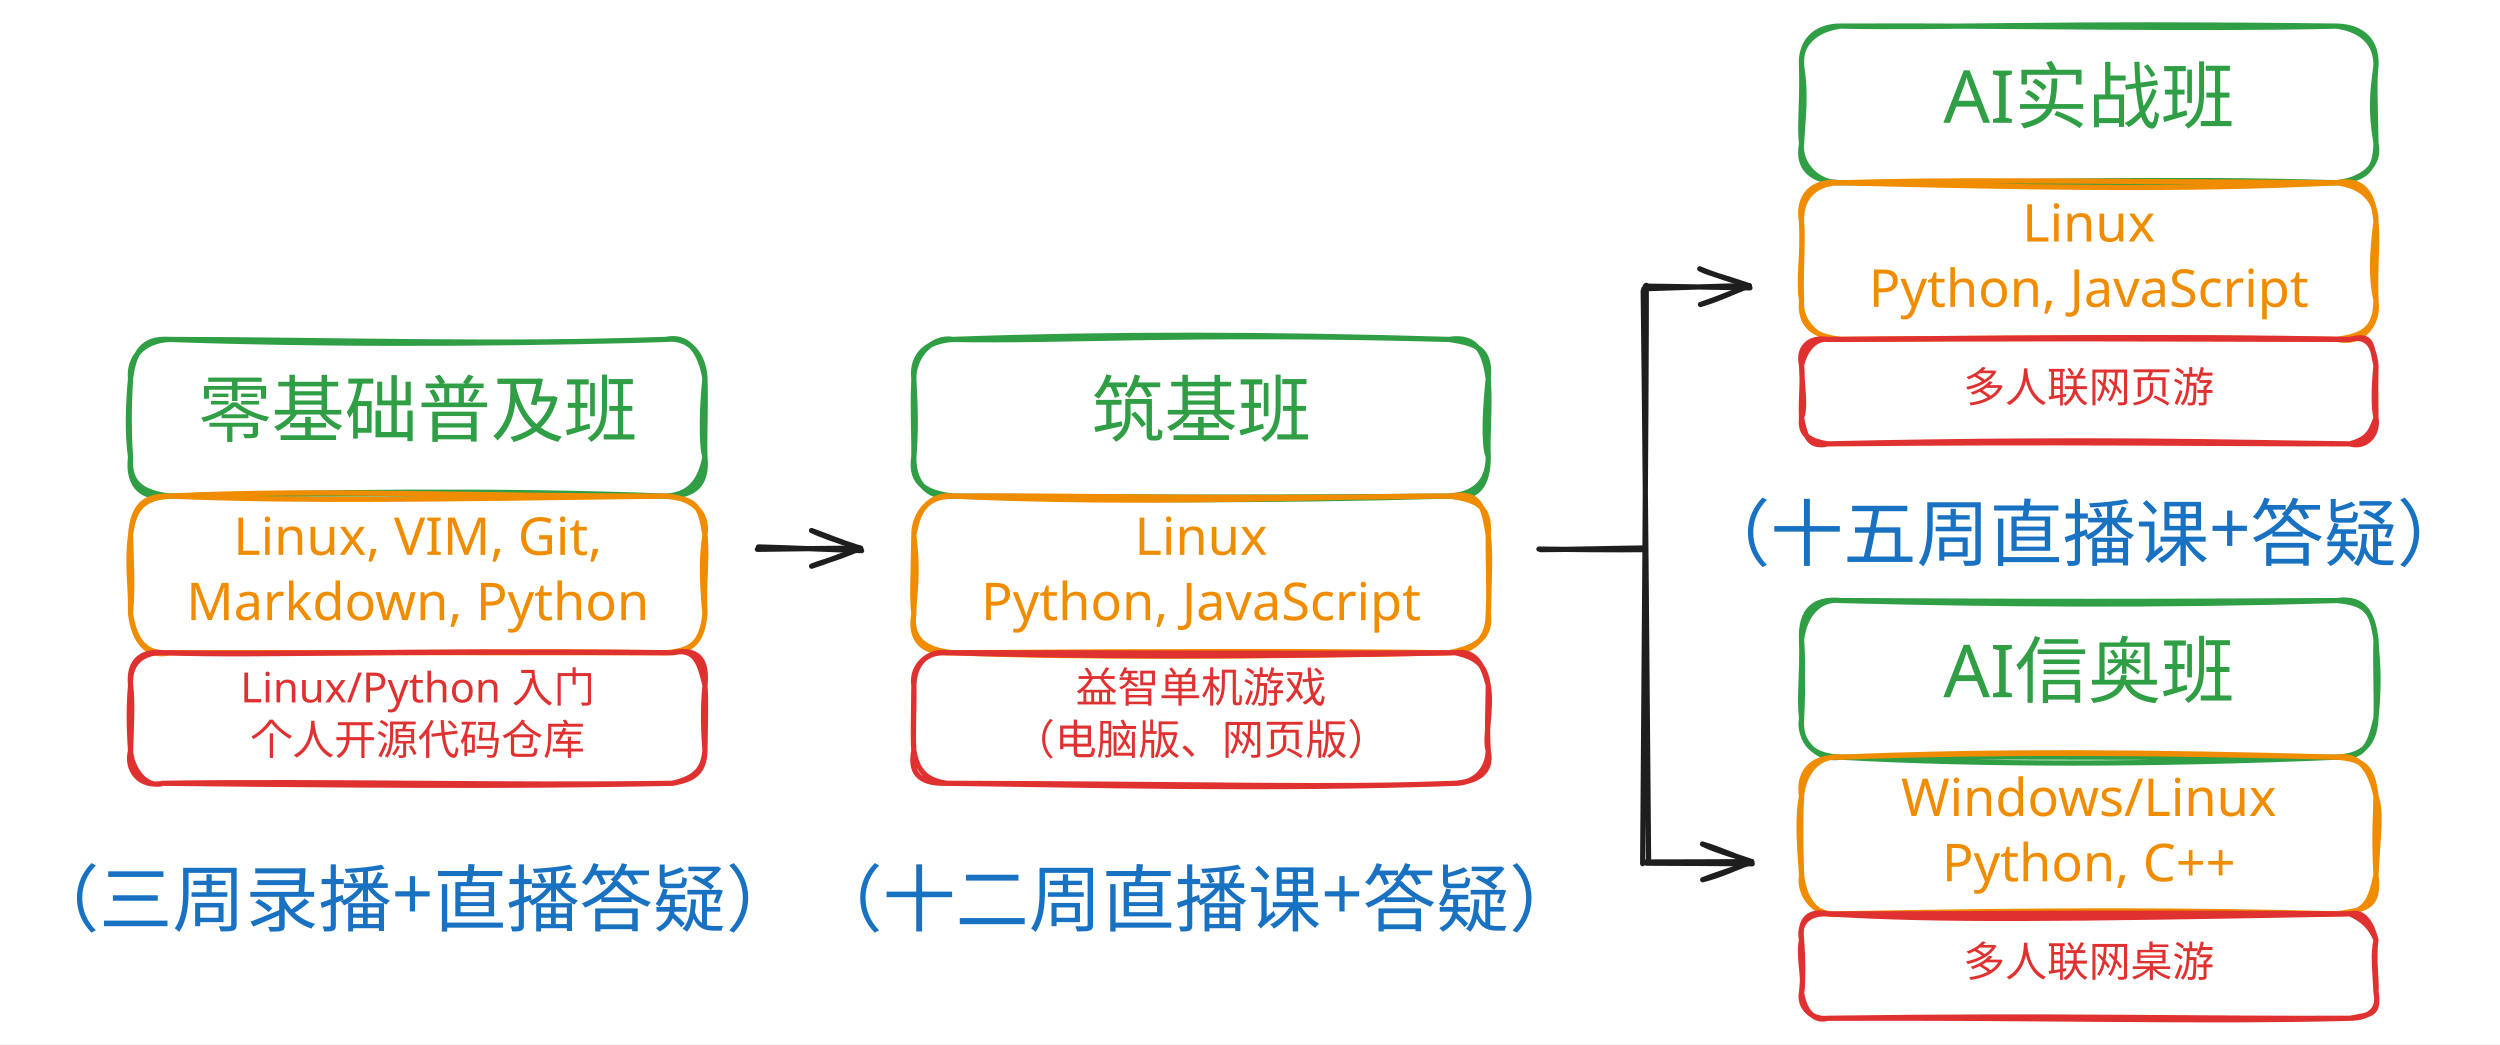
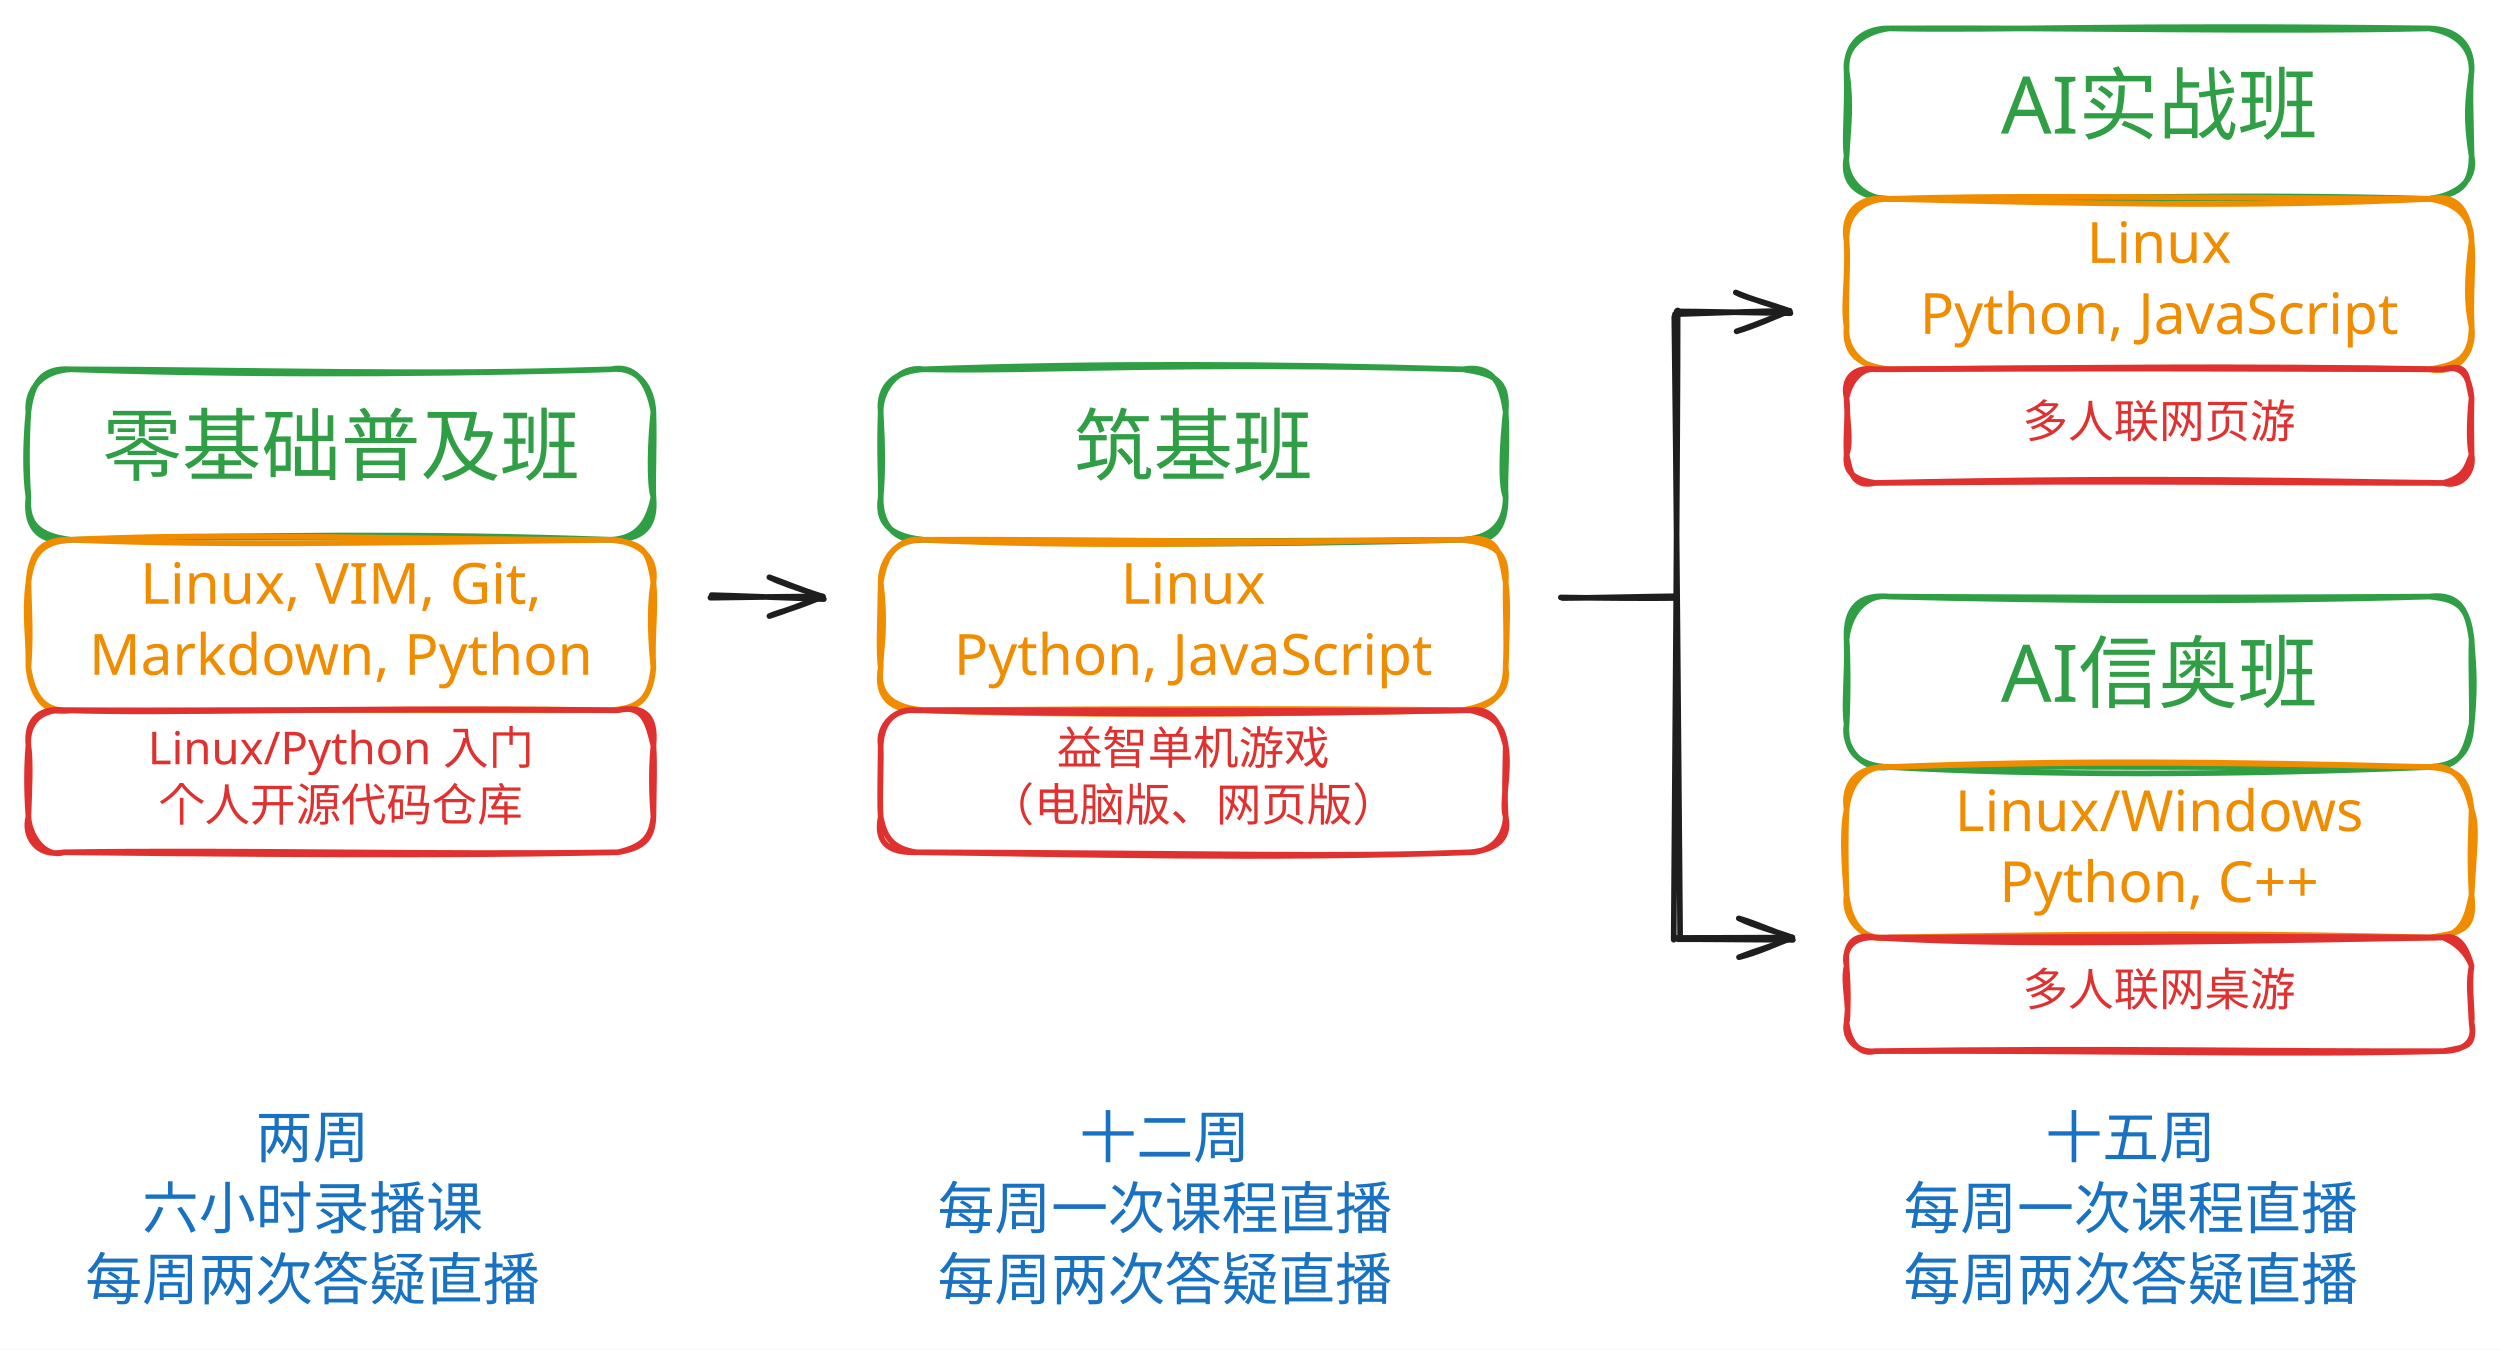
- <svg xmlns="http://www.w3.org/2000/svg" version="1.1" viewBox="0 0 957.5 400" width="1915" height="800">
+ <svg xmlns="http://www.w3.org/2000/svg" version="1.1" viewBox="0 0 880 475" width="1760" height="950">
  <defs>
    <style class="style-fonts">
      @font-face {
        font-family: "Virgil";
        src: url("https://excalidraw.com/Virgil.woff2");
      }
      @font-face {
        font-family: "Cascadia";
        src: url("https://excalidraw.com/Cascadia.woff2");
      }
      @font-face {
        font-family: "Assistant";
        src: url("https://excalidraw.com/Assistant-Regular.woff2");
      }
    </style>
  </defs>
-   <rect x="0" y="0" width="957.5" height="400" fill="#ffffff" />
-   <g stroke-linecap="round" transform="translate(50 130) rotate(0 110 30)">
+   <rect x="0" y="0" width="880" height="475" fill="#ffffff" />
+   <g stroke-linecap="round" transform="translate(10 130) rotate(0 110 30)">
    <path d="M15 0 C78.32 0.13, 140.32 2.22, 205 0 M15 0 C90.58 2.64, 166.71 1.19, 205 0 M205 0 C213.19 -1.74, 218.09 4.14, 220 15 M205 0 C214.69 -1.17, 219.68 6.6, 220 15 M220 15 C218.88 25.07, 218.46 40.45, 220 45 M220 15 C220.36 27.52, 219.68 38.72, 220 45 M220 45 C220.97 55.49, 216.26 60.21, 205 60 M220 45 C218.26 53.61, 214.54 59.57, 205 60 M205 60 C147.3 59.85, 87.75 58.24, 15 60 M205 60 C139.39 57.55, 74.99 58.46, 15 60 M15 60 C3.48 58.56, -0.67 54.42, 0 45 M15 60 C5.23 61.43, -1.4 56.99, 0 45 M0 45 C-1.19 36.74, -1.03 25.9, 0 15 M0 45 C-0.76 35.08, -0.59 23.86, 0 15 M0 15 C1.27 5.12, 4.41 -0.74, 15 0 M0 15 C-0.81 7.07, 4.83 0.39, 15 0" stroke="#2f9e44" stroke-width="2" fill="none" />
  </g>
-   <g transform="translate(76 142.5) rotate(0 84 17.5)">
+   <g transform="translate(36 142.5) rotate(0 84 17.5)">
    <text x="84" y="24.528" font-family="Virgil, Segoe UI Emoji" font-size="28px" fill="#2f9e44" text-anchor="middle" style="white-space: pre;" direction="ltr" dominant-baseline="alphabetic">零基础普及班</text>
  </g>
-   <g stroke-linecap="round" transform="translate(50 190) rotate(0 110 30)">
+   <g stroke-linecap="round" transform="translate(10 190) rotate(0 110 30)">
    <path d="M15 0 C73.06 -2.81, 132.25 0.14, 205 0 M15 0 C66.51 2.13, 116.64 1.15, 205 0 M205 0 C213.64 0.32, 221.55 5.35, 220 15 M205 0 C216.36 1.48, 218.1 2.83, 220 15 M220 15 C219.01 20.91, 218.47 29.97, 220 45 M220 15 C220.99 24.06, 219.3 34.97, 220 45 M220 45 C218.73 56.89, 214.29 59.18, 205 60 M220 45 C218.97 57.09, 213.98 59.69, 205 60 M205 60 C144.76 59.11, 84.35 60.6, 15 60 M205 60 C145.65 60.06, 85.86 59.85, 15 60 M15 60 C6.07 60.81, 1.65 55.76, 0 45 M15 60 C7.08 62, 1.23 56.35, 0 45 M0 45 C0.21 33.81, -1.5 26.82, 0 15 M0 45 C0.9 33.76, 0.25 25, 0 15 M0 15 C0.84 4.18, 4.67 -0.3, 15 0 M0 15 C1.15 5.4, 4.3 0.71, 15 0" stroke="#f08c00" stroke-width="2" fill="none" />
  </g>
-   <g transform="translate(74.84007 195) rotate(0 85.15993 25)">
+   <g transform="translate(34.84007 195) rotate(0 85.15993 25)">
    <text x="85.16" y="17.52" font-family="Virgil, Segoe UI Emoji" font-size="20px" fill="#f08c00" text-anchor="middle" style="white-space: pre;" direction="ltr" dominant-baseline="alphabetic">Linux, VIM, Git, </text>
    <text x="85.16" y="42.52" font-family="Virgil, Segoe UI Emoji" font-size="20px" fill="#f08c00" text-anchor="middle" style="white-space: pre;" direction="ltr" dominant-baseline="alphabetic">Markdown, Python</text>
  </g>
-   <g stroke-linecap="round" transform="translate(350 130) rotate(0 110 30)">
+   <g stroke-linecap="round" transform="translate(310 130) rotate(0 110 30)">
    <path d="M15 0 C57.94 0.86, 103.41 -2.74, 205 0 M15 0 C75.5 -2.23, 137.3 -2.01, 205 0 M205 0 C216.45 -1.85, 218.73 6.56, 220 15 M205 0 C215.93 1.66, 220.97 3.74, 220 15 M220 15 C218.93 25.25, 217.98 40.06, 220 45 M220 15 C220.78 26.07, 219.57 37.21, 220 45 M220 45 C219.94 55.41, 216.38 61.78, 205 60 M220 45 C219.95 55.38, 213.75 59.43, 205 60 M205 60 C135.36 61.9, 70.49 61.81, 15 60 M205 60 C132.96 60.66, 61.3 60.33, 15 60 M15 60 C6.95 61.26, -0.25 56.28, 0 45 M15 60 C5.75 58.9, -1.71 55.88, 0 45 M0 45 C0.16 37.32, -0.53 29.74, 0 15 M0 45 C0.78 35.59, 0.66 27.45, 0 15 M0 15 C-0.99 5.75, 5.02 0.63, 15 0 M0 15 C-0.16 6.72, 6.86 -1.42, 15 0" stroke="#2f9e44" stroke-width="2" fill="none" />
  </g>
-   <g transform="translate(418 142.5) rotate(0 42 17.5)">
+   <g transform="translate(378 142.5) rotate(0 42 17.5)">
    <text x="42" y="24.528" font-family="Virgil, Segoe UI Emoji" font-size="28px" fill="#2f9e44" text-anchor="middle" style="white-space: pre;" direction="ltr" dominant-baseline="alphabetic">筑基班</text>
  </g>
-   <g stroke-linecap="round" transform="translate(350 190) rotate(0 110 30)">
+   <g stroke-linecap="round" transform="translate(310 190) rotate(0 110 30)">
    <path d="M15 0 C89.53 3.57, 164.93 -0.24, 205 0 M15 0 C62.93 -0.38, 108.77 1.33, 205 0 M205 0 C215.8 1.44, 220.84 3.9, 220 15 M205 0 C217.27 -1.95, 218.13 4.07, 220 15 M220 15 C220.9 21.97, 220.48 29.27, 220 45 M220 15 C219.82 25.16, 220.54 35.8, 220 45 M220 45 C219.96 55.33, 213.91 59.51, 205 60 M220 45 C221.31 54.19, 215.3 57.95, 205 60 M205 60 C133.87 61.61, 60.55 61.92, 15 60 M205 60 C154.94 59.41, 102.81 59.42, 15 60 M15 60 C5.65 59.04, -1.48 55.76, 0 45 M15 60 C3.35 60.61, -1.82 55.27, 0 45 M0 45 C-0.13 38.67, 2.03 31.49, 0 15 M0 45 C-0.75 38.5, -0.25 31.57, 0 15 M0 15 C-0.14 6.5, 6.62 -1.23, 15 0 M0 15 C1.59 6.21, 4.27 0.1, 15 0" stroke="#f08c00" stroke-width="2" fill="none" />
  </g>
-   <g transform="translate(367.2501 195) rotate(0 92.74992 25)">
+   <g transform="translate(327.2501 195) rotate(0 92.74992 25)">
    <text x="92.75" y="17.52" font-family="Virgil, Segoe UI Emoji" font-size="20px" fill="#f08c00" text-anchor="middle" style="white-space: pre;" direction="ltr" dominant-baseline="alphabetic">Linux</text>
    <text x="92.75" y="42.52" font-family="Virgil, Segoe UI Emoji" font-size="20px" fill="#f08c00" text-anchor="middle" style="white-space: pre;" direction="ltr" dominant-baseline="alphabetic">Python, JavaScript</text>
  </g>
-   <g stroke-linecap="round" transform="translate(50 250) rotate(0 110 25)">
+   <g stroke-linecap="round" transform="translate(10 250) rotate(0 110 25)">
    <path d="M12.5 0 C53.3 1.33, 92.43 -1.14, 207.5 0 M12.5 0 C56.18 0.67, 98.63 -0.65, 207.5 0 M207.5 0 C217.17 -1.86, 221.01 2.2, 220 12.5 M207.5 0 C216.72 -2.27, 218.14 5.06, 220 12.5 M220 12.5 C220.45 18.9, 220.14 26.16, 220 37.5 M220 12.5 C218.99 23.04, 219.63 32.23, 220 37.5 M220 37.5 C219.71 45.89, 215.89 48.53, 207.5 50 M220 37.5 C219.29 44.29, 216.69 47.91, 207.5 50 M207.5 50 C141.6 50.95, 77.29 49.08, 12.5 50 M207.5 50 C166.06 50.86, 122.27 51.21, 12.5 50 M12.5 50 C2.63 51.91, -1.78 44.09, 0 37.5 M12.5 50 C5.52 52.22, 0.32 43.75, 0 37.5 M0 37.5 C0.3 28.71, 0.87 18.17, 0 12.5 M0 37.5 C-0.7 27.61, -0.61 19.48, 0 12.5 M0 12.5 C-1.01 2.44, 4.91 -0.91, 12.5 0 M0 12.5 C-0.61 3.95, 4.8 -0.37, 12.5 0" stroke="#e03131" stroke-width="2" fill="none" />
  </g>
-   <g transform="translate(91.00002 255) rotate(0 68.99998 20)">
+   <g transform="translate(51.00002 255) rotate(0 68.99998 20)">
    <text x="69" y="14.016" font-family="Virgil, Segoe UI Emoji" font-size="16px" fill="#e03131" text-anchor="middle" style="white-space: pre;" direction="ltr" dominant-baseline="alphabetic">Linux/Python 入门</text>
    <text x="69" y="34.016" font-family="Virgil, Segoe UI Emoji" font-size="16px" fill="#e03131" text-anchor="middle" style="white-space: pre;" direction="ltr" dominant-baseline="alphabetic">个人开源代码仓库</text>
  </g>
-   <g stroke-linecap="round" transform="translate(350 250) rotate(0 110 25)">
+   <g stroke-linecap="round" transform="translate(310 250) rotate(0 110 25)">
    <path d="M12.5 0 C71.44 -0.09, 127.01 0.45, 207.5 0 M12.5 0 C63.15 1.28, 115.2 1.81, 207.5 0 M207.5 0 C215.13 -1.03, 218.01 4.52, 220 12.5 M207.5 0 C215.6 1.94, 218.85 4.55, 220 12.5 M220 12.5 C221.59 21.47, 218.38 32.73, 220 37.5 M220 12.5 C219.92 21.08, 219.45 29.68, 220 37.5 M220 37.5 C221.79 46.2, 215.48 49.23, 207.5 50 M220 37.5 C219.74 44.82, 214.72 49.96, 207.5 50 M207.5 50 C136.5 52.6, 64.6 50.58, 12.5 50 M207.5 50 C161.54 51.84, 116.31 50.29, 12.5 50 M12.5 50 C4.09 48.69, 1.35 44.66, 0 37.5 M12.5 50 C4.36 50.19, -2.07 47.89, 0 37.5 M0 37.5 C-0.45 29.84, 0.24 19.13, 0 12.5 M0 37.5 C-0.35 32.81, -0.12 26.36, 0 12.5 M0 12.5 C0.42 3.52, 5.23 -0.34, 12.5 0 M0 12.5 C-1.19 4.93, 5.69 -1.01, 12.5 0" stroke="#e03131" stroke-width="2" fill="none" />
  </g>
-   <g transform="translate(388 255) rotate(0 72 20)">
+   <g transform="translate(348 255) rotate(0 72 20)">
    <text x="72" y="14.016" font-family="Virgil, Segoe UI Emoji" font-size="16px" fill="#e03131" text-anchor="middle" style="white-space: pre;" direction="ltr" dominant-baseline="alphabetic">益智单机游戏</text>
    <text x="72" y="34.016" font-family="Virgil, Segoe UI Emoji" font-size="16px" fill="#e03131" text-anchor="middle" style="white-space: pre;" direction="ltr" dominant-baseline="alphabetic">（电脑版、网页版）</text>
  </g>
-   <g stroke-linecap="round" transform="translate(690 10) rotate(0 110 30)">
+   <g stroke-linecap="round" transform="translate(650 10) rotate(0 110 30)">
    <path d="M15 0 C55.93 0.82, 93.22 -1.38, 205 0 M15 0 C82.49 -0.35, 148.85 1.32, 205 0 M205 0 C215.3 0.24, 220.39 6.13, 220 15 M205 0 C215.03 1.5, 220.1 7.03, 220 15 M220 15 C218.66 25.74, 217.82 31.03, 220 45 M220 15 C219.29 21.69, 219.68 28.4, 220 45 M220 45 C221.88 53.58, 214.33 58.92, 205 60 M220 45 C219.85 56.54, 214.75 58.31, 205 60 M205 60 C139.48 57.96, 68.56 60.23, 15 60 M205 60 C163.87 60.12, 124.79 59.62, 15 60 M15 60 C3.98 59.46, -1.84 54.78, 0 45 M15 60 C6.76 60.51, -0.92 53.19, 0 45 M0 45 C0.55 34.2, 1.82 27.02, 0 15 M0 45 C-0.84 38.48, 0.37 30.38, 0 15 M0 15 C-0.88 6.04, 6.51 1.1, 15 0 M0 15 C-0.53 4.38, 6.85 -0.11, 15 0" stroke="#2f9e44" stroke-width="2" fill="none" />
  </g>
-   <g transform="translate(741.186 22.5) rotate(0 58.814 17.5)">
+   <g transform="translate(701.186 22.5) rotate(0 58.814 17.5)">
    <text x="58.814" y="24.528" font-family="Virgil, Segoe UI Emoji" font-size="28px" fill="#2f9e44" text-anchor="middle" style="white-space: pre;" direction="ltr" dominant-baseline="alphabetic">AI实战班</text>
  </g>
-   <g stroke-linecap="round" transform="translate(690 70) rotate(0 110 30)">
+   <g stroke-linecap="round" transform="translate(650 70) rotate(0 110 30)">
    <path d="M15 0 C81.48 1.66, 145.28 3.06, 205 0 M15 0 C53.41 -1.19, 91.72 -0.74, 205 0 M205 0 C215.02 1.31, 220.09 6.77, 220 15 M205 0 C214.89 -1.86, 219.04 3.74, 220 15 M220 15 C218.34 27.76, 218.15 36.95, 220 45 M220 15 C220.8 22.55, 219.53 30.98, 220 45 M220 45 C219.87 56.34, 214.78 58.53, 205 60 M220 45 C221.25 54.71, 214.45 62.11, 205 60 M205 60 C161.29 59.4, 120.87 59.1, 15 60 M205 60 C141.12 59.41, 77.33 59.57, 15 60 M15 60 C6.53 60.44, -0.8 53.43, 0 45 M15 60 C5.39 58.76, -0.99 55.45, 0 45 M0 45 C-1.32 36.89, 0.64 28.86, 0 15 M0 45 C-0.51 33.9, 0.69 22.32, 0 15 M0 15 C-0.46 4.46, 6.61 -0.09, 15 0 M0 15 C-1.77 5.16, 4.05 -1.34, 15 0" stroke="#f08c00" stroke-width="2" fill="none" />
  </g>
-   <g transform="translate(707.2501 75) rotate(0 92.74992 25)">
+   <g transform="translate(667.2501 75) rotate(0 92.74992 25)">
    <text x="92.75" y="17.52" font-family="Virgil, Segoe UI Emoji" font-size="20px" fill="#f08c00" text-anchor="middle" style="white-space: pre;" direction="ltr" dominant-baseline="alphabetic">Linux</text>
    <text x="92.75" y="42.52" font-family="Virgil, Segoe UI Emoji" font-size="20px" fill="#f08c00" text-anchor="middle" style="white-space: pre;" direction="ltr" dominant-baseline="alphabetic">Python, JavaScript</text>
  </g>
-   <g stroke-linecap="round" transform="translate(690 130) rotate(0 110 20)">
+   <g stroke-linecap="round" transform="translate(650 130) rotate(0 110 20)">
    <path d="M10 0 C72.45 -0.39, 139.69 -1.37, 210 0 M10 0 C72.37 -0.43, 134.76 -0.23, 210 0 M210 0 C216.57 -1.62, 219.16 2.23, 220 10 M210 0 C218.83 -2.23, 218.07 1.75, 220 10 M220 10 C219.35 16.01, 218.9 25.75, 220 30 M220 10 C219.87 15.24, 219.82 18.42, 220 30 M220 30 C221.09 36.42, 216.19 41.83, 210 40 M220 30 C218.18 34.67, 217.46 37.99, 210 40 M210 40 C163.15 39.5, 114.79 37.68, 10 40 M210 40 C156.09 40, 100.44 39.09, 10 40 M10 40 C3.68 38.92, -0.86 37.06, 0 30 M10 40 C1.85 41.9, 1.21 35.43, 0 30 M0 30 C1.66 25.47, 0.22 19.2, 0 10 M0 30 C-0.38 22.69, 0.65 15.88, 0 10 M0 10 C-1.54 3.48, 2.51 -1.17, 10 0 M0 10 C1.24 4.11, 5.27 -0.62, 10 0" stroke="#e03131" stroke-width="2" fill="none" />
  </g>
-   <g transform="translate(752 140) rotate(0 48 10)">
+   <g transform="translate(712 140) rotate(0 48 10)">
    <text x="48" y="14.016" font-family="Virgil, Segoe UI Emoji" font-size="16px" fill="#e03131" text-anchor="middle" style="white-space: pre;" direction="ltr" dominant-baseline="alphabetic">多人联网页游</text>
  </g>
-   <g stroke-linecap="round" transform="translate(690 230) rotate(0 110 30)">
+   <g stroke-linecap="round" transform="translate(650 210) rotate(0 110 30)">
    <path d="M15 0 C60.28 0.2, 101.01 0.64, 205 0 M15 0 C74.88 1.52, 136.83 2.04, 205 0 M205 0 C216.06 -1.38, 218.66 5.25, 220 15 M205 0 C215.91 1, 218.62 3.89, 220 15 M220 15 C220.16 21.03, 221.7 28.28, 220 45 M220 15 C219.69 26.26, 220.34 38.39, 220 45 M220 45 C219.45 56.82, 213.05 59.53, 205 60 M220 45 C217.84 53.8, 216.45 60.62, 205 60 M205 60 C134.97 63.01, 67.42 62.98, 15 60 M205 60 C148.97 60.3, 93.04 59.69, 15 60 M15 60 C4.11 59.69, -0.7 54.56, 0 45 M15 60 C5.48 61.64, -1.51 52.89, 0 45 M0 45 C0.59 34.01, 0.43 20.46, 0 15 M0 45 C-1 37.53, 0.41 28.11, 0 15 M0 15 C-0.44 3.97, 4.36 -0.97, 15 0 M0 15 C0.95 6.25, 6.46 -1.12, 15 0" stroke="#2f9e44" stroke-width="2" fill="none" />
  </g>
-   <g transform="translate(741.186 242.5) rotate(0 58.814 17.5)">
+   <g transform="translate(701.186 222.5) rotate(0 58.814 17.5)">
    <text x="58.814" y="24.528" font-family="Virgil, Segoe UI Emoji" font-size="28px" fill="#2f9e44" text-anchor="middle" style="white-space: pre;" direction="ltr" dominant-baseline="alphabetic">AI信奥班</text>
  </g>
-   <g stroke-linecap="round" transform="translate(690 290) rotate(0 110 30)">
+   <g stroke-linecap="round" transform="translate(650 270) rotate(0 110 30)">
    <path d="M15 0 C75 -2.5, 133.04 -1.97, 205 0 M15 0 C79.28 -2.35, 141.84 -1.54, 205 0 M205 0 C215.79 0.87, 218.8 4.04, 220 15 M205 0 C213.78 -1.47, 218.02 5.41, 220 15 M220 15 C222.18 20.84, 220.85 28.55, 220 45 M220 15 C219.87 23.17, 219.17 29.28, 220 45 M220 45 C218.12 53.96, 216.26 60.54, 205 60 M220 45 C221.4 57.09, 217.16 58.27, 205 60 M205 60 C136.32 60.82, 68.2 61.62, 15 60 M205 60 C149.16 58.53, 93.86 58.47, 15 60 M15 60 C5.42 61.42, -1.32 53.16, 0 45 M15 60 C7.09 61.67, 1.14 55.93, 0 45 M0 45 C-0.73 35.53, -1.74 22.97, 0 15 M0 45 C-0.37 33.76, -0.47 23.07, 0 15 M0 15 C0.83 6.08, 6.27 -0.97, 15 0 M0 15 C-1.38 6.41, 3.05 -0.46, 15 0" stroke="#f08c00" stroke-width="2" fill="none" />
  </g>
-   <g transform="translate(733.7801 295) rotate(0 66.21995 25)">
-     <text x="66.22" y="17.52" font-family="Virgil, Segoe UI Emoji" font-size="20px" fill="#f08c00" text-anchor="middle" style="white-space: pre;" direction="ltr" dominant-baseline="alphabetic">Windows/Linux</text>
+   <g transform="translate(693.7801 275) rotate(0 66.21995 25)">
+     <text x="66.22" y="17.52" font-family="Virgil, Segoe UI Emoji" font-size="20px" fill="#f08c00" text-anchor="middle" style="white-space: pre;" direction="ltr" dominant-baseline="alphabetic">Linux/Windows</text>
    <text x="66.22" y="42.52" font-family="Virgil, Segoe UI Emoji" font-size="20px" fill="#f08c00" text-anchor="middle" style="white-space: pre;" direction="ltr" dominant-baseline="alphabetic">Python, C++</text>
  </g>
-   <g stroke-linecap="round" transform="translate(690 350) rotate(0 110 20)">
+   <g stroke-linecap="round" transform="translate(650 330) rotate(0 110 20)">
    <path d="M10 0 C52.39 2.56, 95.08 2.12, 210 0 M10 0 C56.52 0.17, 101.79 -0.66, 210 0 M210 0 C215.61 -1.28, 218.28 3.69, 220 10 M210 0 C215.07 2.18, 218.22 5.51, 220 10 M220 10 C218.89 15.92, 219.46 19.28, 220 30 M220 10 C218.87 17.3, 220.43 25.91, 220 30 M220 30 C221.21 38.49, 218.55 38.49, 210 40 M220 30 C221.4 36.05, 218.04 39.91, 210 40 M210 40 C152.98 41.5, 95.01 39.64, 10 40 M210 40 C153.33 40.25, 95.7 38.78, 10 40 M10 40 C5.15 41.45, 0.99 37.48, 0 30 M10 40 C4.18 40.75, -1.25 35.93, 0 30 M0 30 C1.31 24.37, -1.44 16.29, 0 10 M0 30 C0.48 25.57, 0.7 19.58, 0 10 M0 10 C-1.2 4.56, 1.64 -0.4, 10 0 M0 10 C-0.76 4.04, 1.14 -1.81, 10 0" stroke="#e03131" stroke-width="2" fill="none" />
  </g>
-   <g transform="translate(752 360) rotate(0 48 10)">
+   <g transform="translate(712 340) rotate(0 48 10)">
    <text x="48" y="14.016" font-family="Virgil, Segoe UI Emoji" font-size="16px" fill="#e03131" text-anchor="middle" style="white-space: pre;" direction="ltr" dominant-baseline="alphabetic">多人联网桌游</text>
  </g>
  <g stroke-linecap="round">
-     <g transform="translate(590 210) rotate(0 20 0)">
+     <g transform="translate(550 210) rotate(0 20 0)">
      <path d="M0.05 0.51 C6.7 0.55, 33.3 -0.09, 40.04 -0.13 M-0.59 0.3 C5.98 0.44, 32.79 0.67, 39.63 0.5" stroke="#1e1e1e" stroke-width="2" fill="none" />
    </g>
  </g>
  <mask />
  <g stroke-linecap="round">
-     <g transform="translate(630 110) rotate(0 0 110)">
+     <g transform="translate(590 110) rotate(0 0 110)">
      <path d="M0.53 -0.73 C0.59 36.14, -0.59 184.13, -0.86 220.78 M-0.65 1.5 C-0.11 38.07, 1.09 182.63, 1.4 219.06" stroke="#1e1e1e" stroke-width="2" fill="none" />
    </g>
  </g>
  <mask />
  <g stroke-linecap="round">
-     <g transform="translate(630 110) rotate(0 20 0)">
+     <g transform="translate(590 110) rotate(0 20 0)">
      <path d="M0.16 -0.39 C6.95 -0.39, 33.58 0.17, 40.23 0.26 M-0.42 0.6 C6.36 0.41, 33.22 -0.61, 39.92 -0.58" stroke="#1e1e1e" stroke-width="2" fill="none" />
    </g>
-     <g transform="translate(630 110) rotate(0 20 0)">
+     <g transform="translate(590 110) rotate(0 20 0)">
      <path d="M21.27 6.63 C24.44 5.52, 29.51 3.77, 39.92 -0.58 M21.27 6.63 C27.54 4.82, 33.46 2.04, 39.92 -0.58" stroke="#1e1e1e" stroke-width="2" fill="none" />
    </g>
-     <g transform="translate(630 110) rotate(0 20 0)">
+     <g transform="translate(590 110) rotate(0 20 0)">
      <path d="M21 -7.05 C24.26 -5.3, 29.39 -4.19, 39.92 -0.58 M21 -7.05 C27.31 -4.4, 33.32 -2.72, 39.92 -0.58" stroke="#1e1e1e" stroke-width="2" fill="none" />
    </g>
  </g>
  <mask />
  <g stroke-linecap="round">
-     <g transform="translate(630.6592 330.5842) rotate(0 20 0)">
+     <g transform="translate(590.6592 330.5842) rotate(0 20 0)">
      <path d="M0 0.02 C6.71 -0.02, 33.76 0.22, 40.43 0.25 M-0.66 -0.44 C6 -0.41, 33.5 -0.54, 40.22 -0.58" stroke="#1e1e1e" stroke-width="2" fill="none" />
    </g>
-     <g transform="translate(630.6592 330.5842) rotate(0 20 0)">
+     <g transform="translate(590.6592 330.5842) rotate(0 20 0)">
      <path d="M21.47 6.36 C27.73 4.83, 34.41 1.8, 40.22 -0.58 M21.47 6.36 C28.29 3.68, 34.37 2.13, 40.22 -0.58" stroke="#1e1e1e" stroke-width="2" fill="none" />
    </g>
-     <g transform="translate(630.6592 330.5842) rotate(0 20 0)">
+     <g transform="translate(590.6592 330.5842) rotate(0 20 0)">
      <path d="M21.39 -7.32 C27.74 -4.29, 34.44 -2.76, 40.22 -0.58 M21.39 -7.32 C28.24 -5.34, 34.35 -2.25, 40.22 -0.58" stroke="#1e1e1e" stroke-width="2" fill="none" />
    </g>
  </g>
  <mask />
  <g stroke-linecap="round">
-     <g transform="translate(290 210) rotate(0 19.96659 0.3652269)">
+     <g transform="translate(250 210) rotate(0 19.96659 0.3652269)">
      <path d="M0.48 -0.52 C7.23 -0.39, 33.36 0.69, 40 0.89 M0.07 0.4 C6.79 0.35, 32.92 -0.14, 39.6 0" stroke="#1e1e1e" stroke-width="2" fill="none" />
    </g>
-     <g transform="translate(290 210) rotate(0 19.96659 0.3652269)">
+     <g transform="translate(250 210) rotate(0 19.96659 0.3652269)">
      <path d="M20.84 6.86 C23.81 5.46, 28.96 4.54, 39.6 0 M20.84 6.86 C26.67 5, 31.18 3.17, 39.6 0" stroke="#1e1e1e" stroke-width="2" fill="none" />
    </g>
-     <g transform="translate(290 210) rotate(0 19.96659 0.3652269)">
+     <g transform="translate(250 210) rotate(0 19.96659 0.3652269)">
      <path d="M20.82 -6.8 C23.81 -5.34, 28.97 -3.41, 39.6 0 M20.82 -6.8 C26.59 -4.75, 31.11 -2.68, 39.6 0" stroke="#1e1e1e" stroke-width="2" fill="none" />
    </g>
  </g>
  <mask />
-   <g transform="translate(10 330) rotate(0 148.75 17.5)">
-     <text x="0" y="24.528" font-family="Virgil, Segoe UI Emoji" font-size="28px" fill="#1971c2" text-anchor="start" style="white-space: pre;" direction="ltr" dominant-baseline="alphabetic">（三周录播+直播答疑）</text>
+   <g transform="translate(30 390) rotate(0 80 37.5)">
+     <text x="80" y="17.52" font-family="Virgil, Segoe UI Emoji" font-size="20px" fill="#1971c2" text-anchor="middle" style="white-space: pre;" direction="ltr" dominant-baseline="alphabetic">两周</text>
+     <text x="80" y="42.52" font-family="Virgil, Segoe UI Emoji" font-size="20px" fill="#1971c2" text-anchor="middle" style="white-space: pre;" direction="ltr" dominant-baseline="alphabetic">六小时录播课</text>
+     <text x="80" y="67.52" font-family="Virgil, Segoe UI Emoji" font-size="20px" fill="#1971c2" text-anchor="middle" style="white-space: pre;" direction="ltr" dominant-baseline="alphabetic">每周两次答疑直播</text>
  </g>
-   <g transform="translate(310 330) rotate(0 148.75 17.5)">
-     <text x="0" y="24.528" font-family="Virgil, Segoe UI Emoji" font-size="28px" fill="#1971c2" text-anchor="start" style="white-space: pre;" direction="ltr" dominant-baseline="alphabetic">（十二周直播课+答疑）</text>
+   <g transform="translate(330 390) rotate(0 80 37.5)">
+     <text x="80" y="17.52" font-family="Virgil, Segoe UI Emoji" font-size="20px" fill="#1971c2" text-anchor="middle" style="white-space: pre;" direction="ltr" dominant-baseline="alphabetic">十二周</text>
+     <text x="80" y="42.52" font-family="Virgil, Segoe UI Emoji" font-size="20px" fill="#1971c2" text-anchor="middle" style="white-space: pre;" direction="ltr" dominant-baseline="alphabetic">每周一次课程直播</text>
+     <text x="80" y="67.52" font-family="Virgil, Segoe UI Emoji" font-size="20px" fill="#1971c2" text-anchor="middle" style="white-space: pre;" direction="ltr" dominant-baseline="alphabetic">每周两次答疑直播</text>
  </g>
-   <g transform="translate(650 190) rotate(0 148.75 17.5)">
-     <text x="0" y="24.528" font-family="Virgil, Segoe UI Emoji" font-size="28px" fill="#1971c2" text-anchor="start" style="white-space: pre;" direction="ltr" dominant-baseline="alphabetic">（十五周直播课+答疑）</text>
+   <g transform="translate(670 390) rotate(0 80 37.5)">
+     <text x="80" y="17.52" font-family="Virgil, Segoe UI Emoji" font-size="20px" fill="#1971c2" text-anchor="middle" style="white-space: pre;" direction="ltr" dominant-baseline="alphabetic">十五周</text>
+     <text x="80" y="42.52" font-family="Virgil, Segoe UI Emoji" font-size="20px" fill="#1971c2" text-anchor="middle" style="white-space: pre;" direction="ltr" dominant-baseline="alphabetic">每周一次课程直播</text>
+     <text x="80" y="67.52" font-family="Virgil, Segoe UI Emoji" font-size="20px" fill="#1971c2" text-anchor="middle" style="white-space: pre;" direction="ltr" dominant-baseline="alphabetic">每周两次答疑直播</text>
  </g>
</svg>
